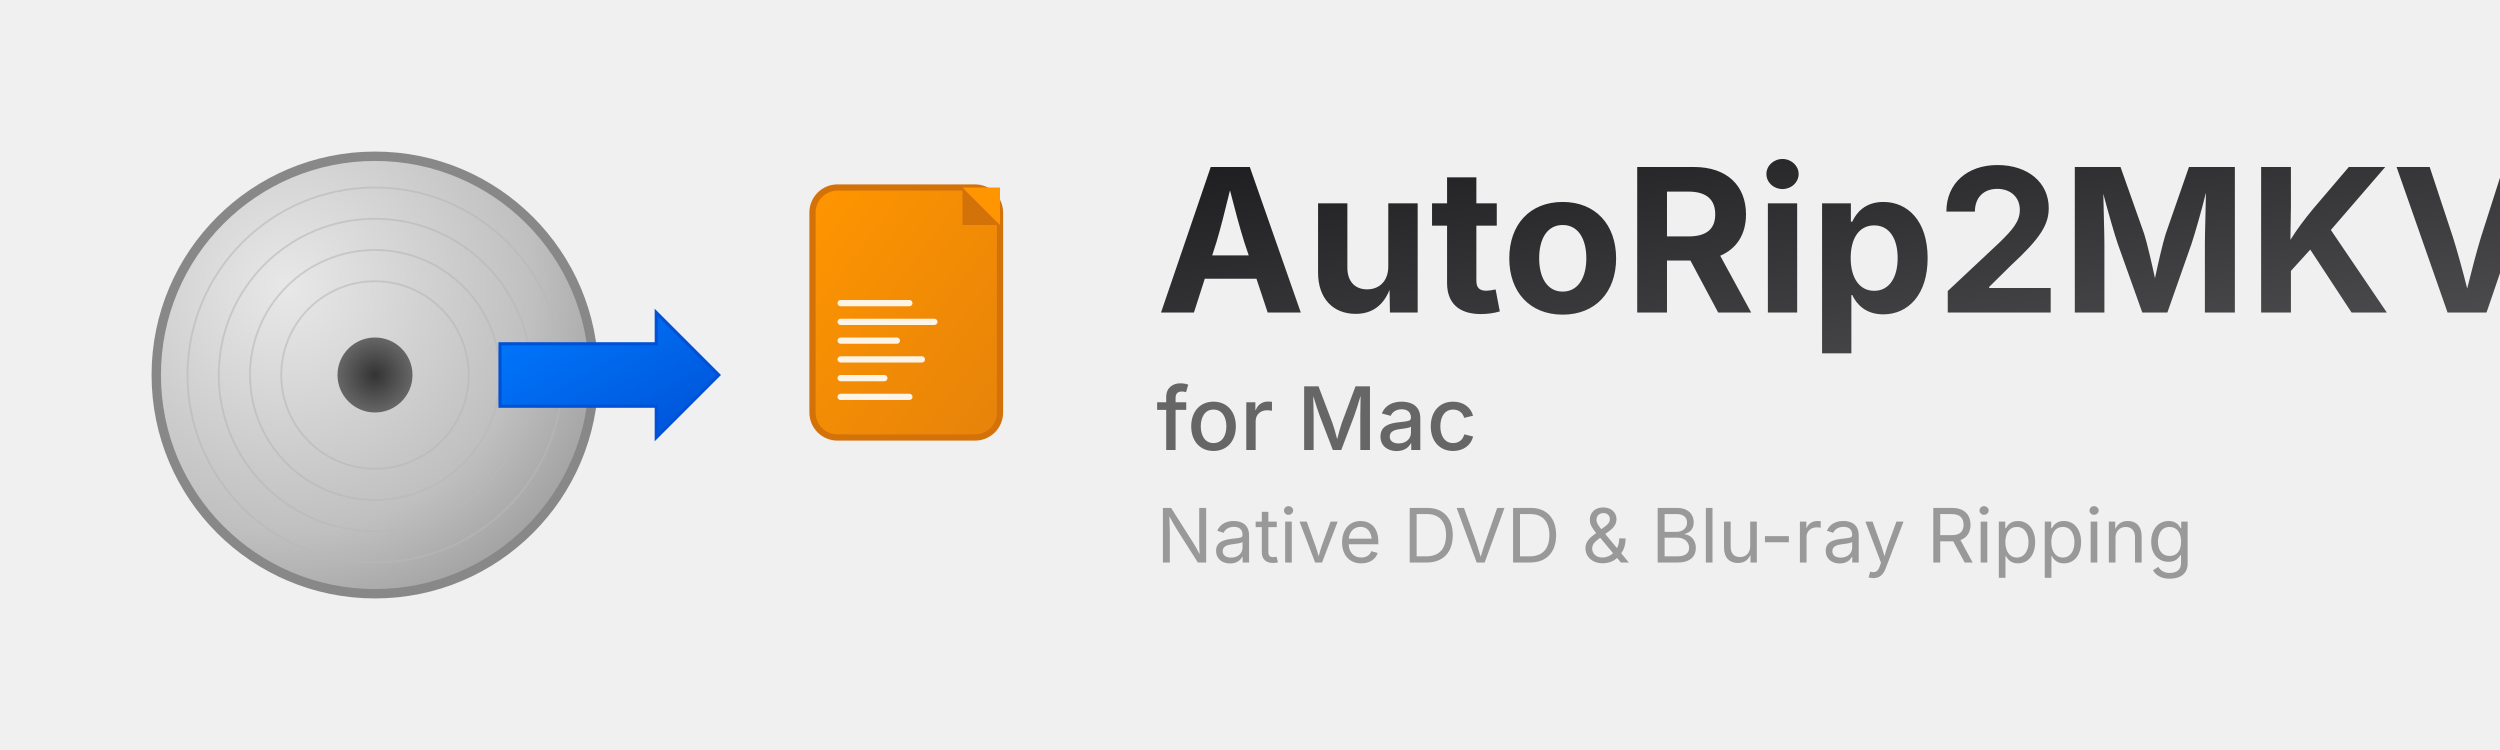
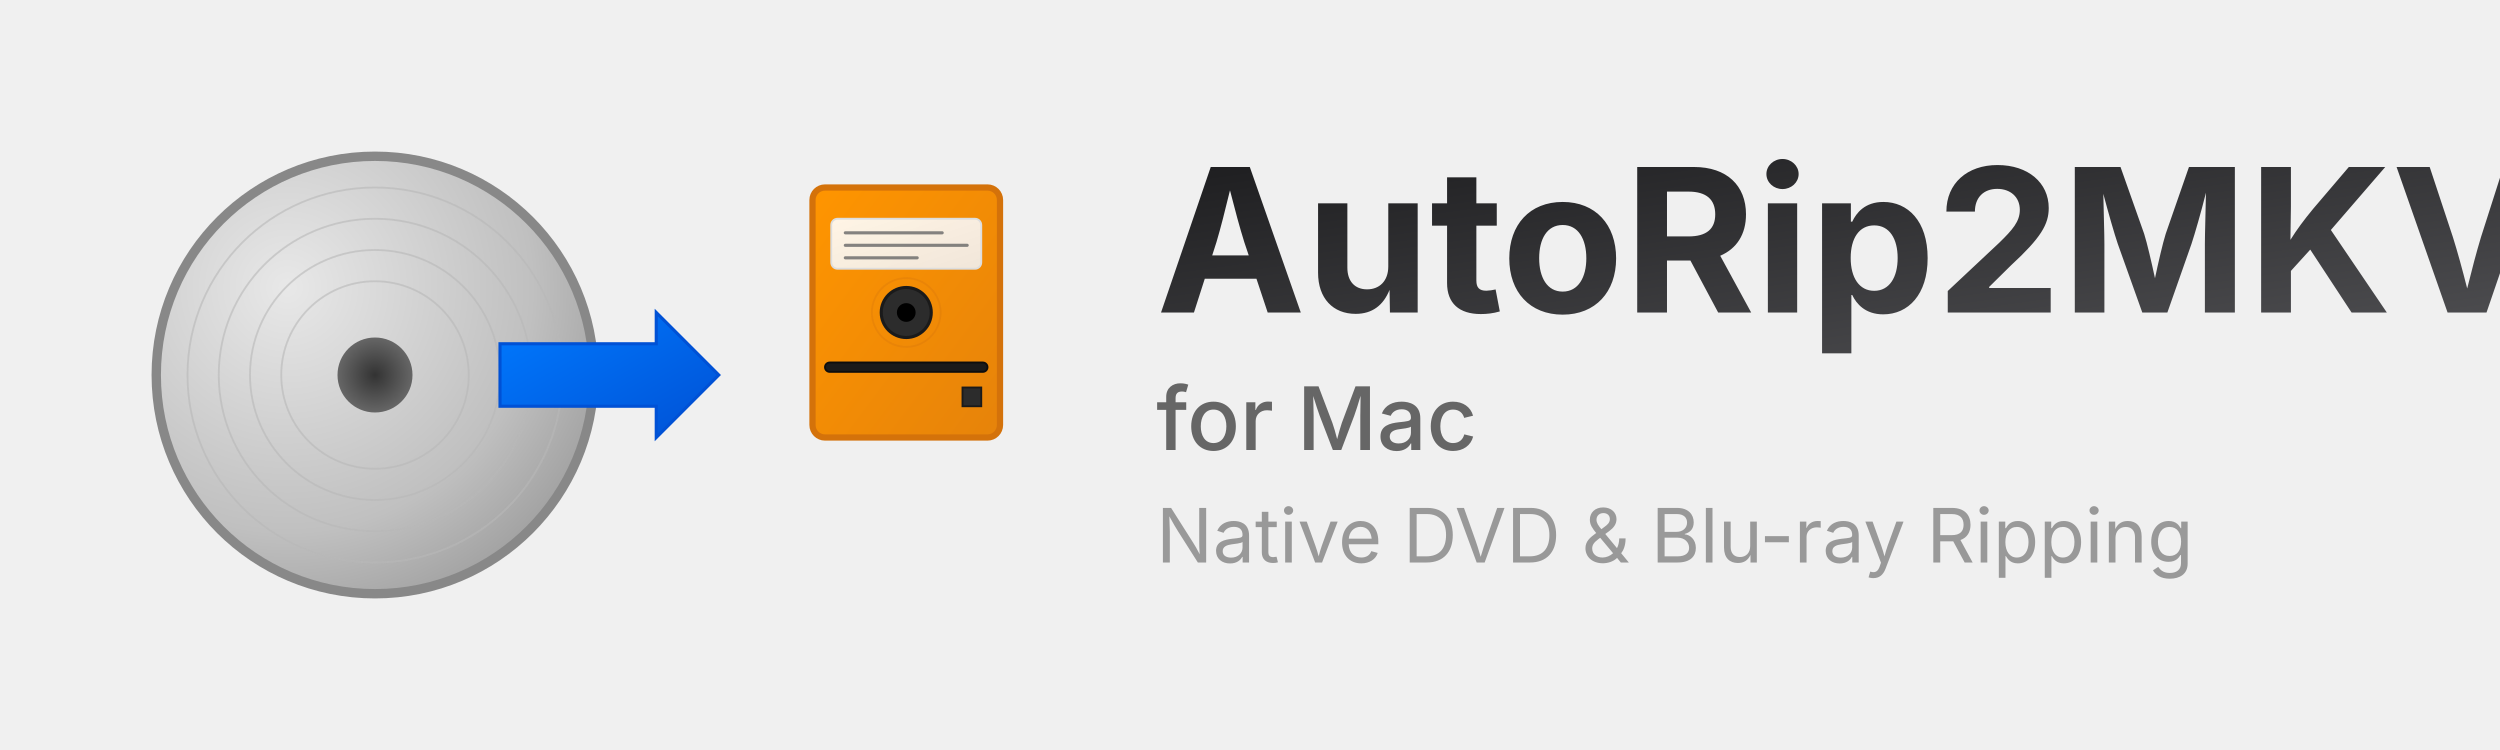
<svg xmlns="http://www.w3.org/2000/svg" width="400" height="120" viewBox="0 0 400 120">
  <defs>
    <radialGradient id="discGradient" cx="0.3" cy="0.3" r="0.8">
      <stop offset="0%" style="stop-color:#e8e8e8;stop-opacity:1" />
      <stop offset="70%" style="stop-color:#c0c0c0;stop-opacity:1" />
      <stop offset="100%" style="stop-color:#a0a0a0;stop-opacity:1" />
    </radialGradient>
    <radialGradient id="centerHole" cx="0.5" cy="0.5" r="0.5">
      <stop offset="0%" style="stop-color:#333333;stop-opacity:1" />
      <stop offset="100%" style="stop-color:#666666;stop-opacity:1" />
    </radialGradient>
    <linearGradient id="arrowGradient" x1="0%" y1="0%" x2="100%" y2="100%">
      <stop offset="0%" style="stop-color:#007AFF;stop-opacity:1" />
      <stop offset="100%" style="stop-color:#0051D5;stop-opacity:1" />
    </linearGradient>
-     <linearGradient id="fileGradient" x1="0%" y1="0%" x2="100%" y2="100%">
+     <linearGradient id="floppyGradient" x1="0%" y1="0%" x2="100%" y2="100%">
      <stop offset="0%" style="stop-color:#FF9500;stop-opacity:1" />
      <stop offset="100%" style="stop-color:#E6830A;stop-opacity:1" />
+     </linearGradient>
+     <linearGradient id="floppyLabelGradient" x1="0%" y1="0%" x2="100%" y2="100%">
+       <stop offset="0%" style="stop-color:#ffffff;stop-opacity:0.9" />
+       <stop offset="100%" style="stop-color:#f0f0f0;stop-opacity:0.9" />
    </linearGradient>
    <linearGradient id="textGradient" x1="0%" y1="0%" x2="100%" y2="100%">
      <stop offset="0%" style="stop-color:#1d1d1f;stop-opacity:1" />
      <stop offset="100%" style="stop-color:#515154;stop-opacity:1" />
    </linearGradient>
  </defs>
  <g transform="translate(20, 20)">
    <circle cx="40" cy="40" r="35" fill="url(#discGradient)" stroke="#888888" stroke-width="1.5" />
    <circle cx="40" cy="40" r="30" fill="none" stroke="#b8b8b8" stroke-width="0.3" opacity="0.6" />
    <circle cx="40" cy="40" r="25" fill="none" stroke="#b8b8b8" stroke-width="0.3" opacity="0.6" />
    <circle cx="40" cy="40" r="20" fill="none" stroke="#b8b8b8" stroke-width="0.3" opacity="0.6" />
    <circle cx="40" cy="40" r="15" fill="none" stroke="#b8b8b8" stroke-width="0.3" opacity="0.6" />
    <circle cx="40" cy="40" r="6" fill="url(#centerHole)" />
  </g>
  <g transform="translate(95, 60)">
    <path d="M -15 -5 L 10 -5 L 10 -10 L 20 0 L 10 10 L 10 5 L -15 5 Z" fill="url(#arrowGradient)" stroke="#0051D5" stroke-width="0.5" />
  </g>
  <g transform="translate(130, 30)">
-     <rect x="0" y="0" width="30" height="40" rx="4" ry="4" fill="url(#fileGradient)" stroke="#D4720A" stroke-width="1" />
-     <path d="M 24 0 L 24 6 L 30 6 Z" fill="#D4720A" />
-     <path d="M 24 0 L 30 6 L 30 0 Z" fill="#FF9500" />
-     <rect x="4" y="18" width="12" height="1" rx="0.5" fill="white" opacity="0.9" />
-     <rect x="4" y="21" width="16" height="1" rx="0.5" fill="white" opacity="0.9" />
-     <rect x="4" y="24" width="10" height="1" rx="0.5" fill="white" opacity="0.9" />
-     <rect x="4" y="27" width="14" height="1" rx="0.5" fill="white" opacity="0.9" />
-     <rect x="4" y="30" width="8" height="1" rx="0.5" fill="white" opacity="0.9" />
-     <rect x="4" y="33" width="12" height="1" rx="0.5" fill="white" opacity="0.9" />
+     <rect x="0" y="0" width="30" height="40" rx="2" ry="2" fill="url(#floppyGradient)" stroke="#D4720A" stroke-width="1" />
+     <circle cx="15" cy="20" r="4" fill="#2c2c2c" stroke="#1a1a1a" stroke-width="0.5" />
+     <circle cx="15" cy="20" r="1.5" fill="#000000" />
+     <rect x="24" y="32" width="3" height="3" fill="#2c2c2c" stroke="#1a1a1a" stroke-width="0.3" />
+     <rect x="3" y="5" width="24" height="8" rx="1" ry="1" fill="url(#floppyLabelGradient)" stroke="#ddd" stroke-width="0.3" />
+     <rect x="5" y="7" width="16" height="0.5" rx="0.25" fill="#666" opacity="0.8" />
+     <rect x="5" y="9" width="20" height="0.5" rx="0.25" fill="#666" opacity="0.8" />
+     <rect x="5" y="11" width="12" height="0.5" rx="0.25" fill="#666" opacity="0.8" />
+     <rect x="2" y="28" width="26" height="1.5" rx="0.75" ry="0.75" fill="#1a1a1a" stroke="#0d0d0d" stroke-width="0.3" />
+     <circle cx="15" cy="20" r="5.5" fill="none" stroke="#D4720A" stroke-width="0.3" opacity="0.3" />
  </g>
  <text x="185" y="50" font-family="SF Pro Display, -apple-system, sans-serif" font-size="32" font-weight="700" fill="url(#textGradient)">AutoRip2MKV</text>
  <text x="185" y="72" font-family="SF Pro Display, -apple-system, sans-serif" font-size="14" font-weight="500" fill="#666666">for Mac</text>
  <text x="185" y="90" font-family="SF Pro Display, -apple-system, sans-serif" font-size="12" font-weight="400" fill="#999999">Native DVD &amp; Blu-ray Ripping</text>
</svg>
